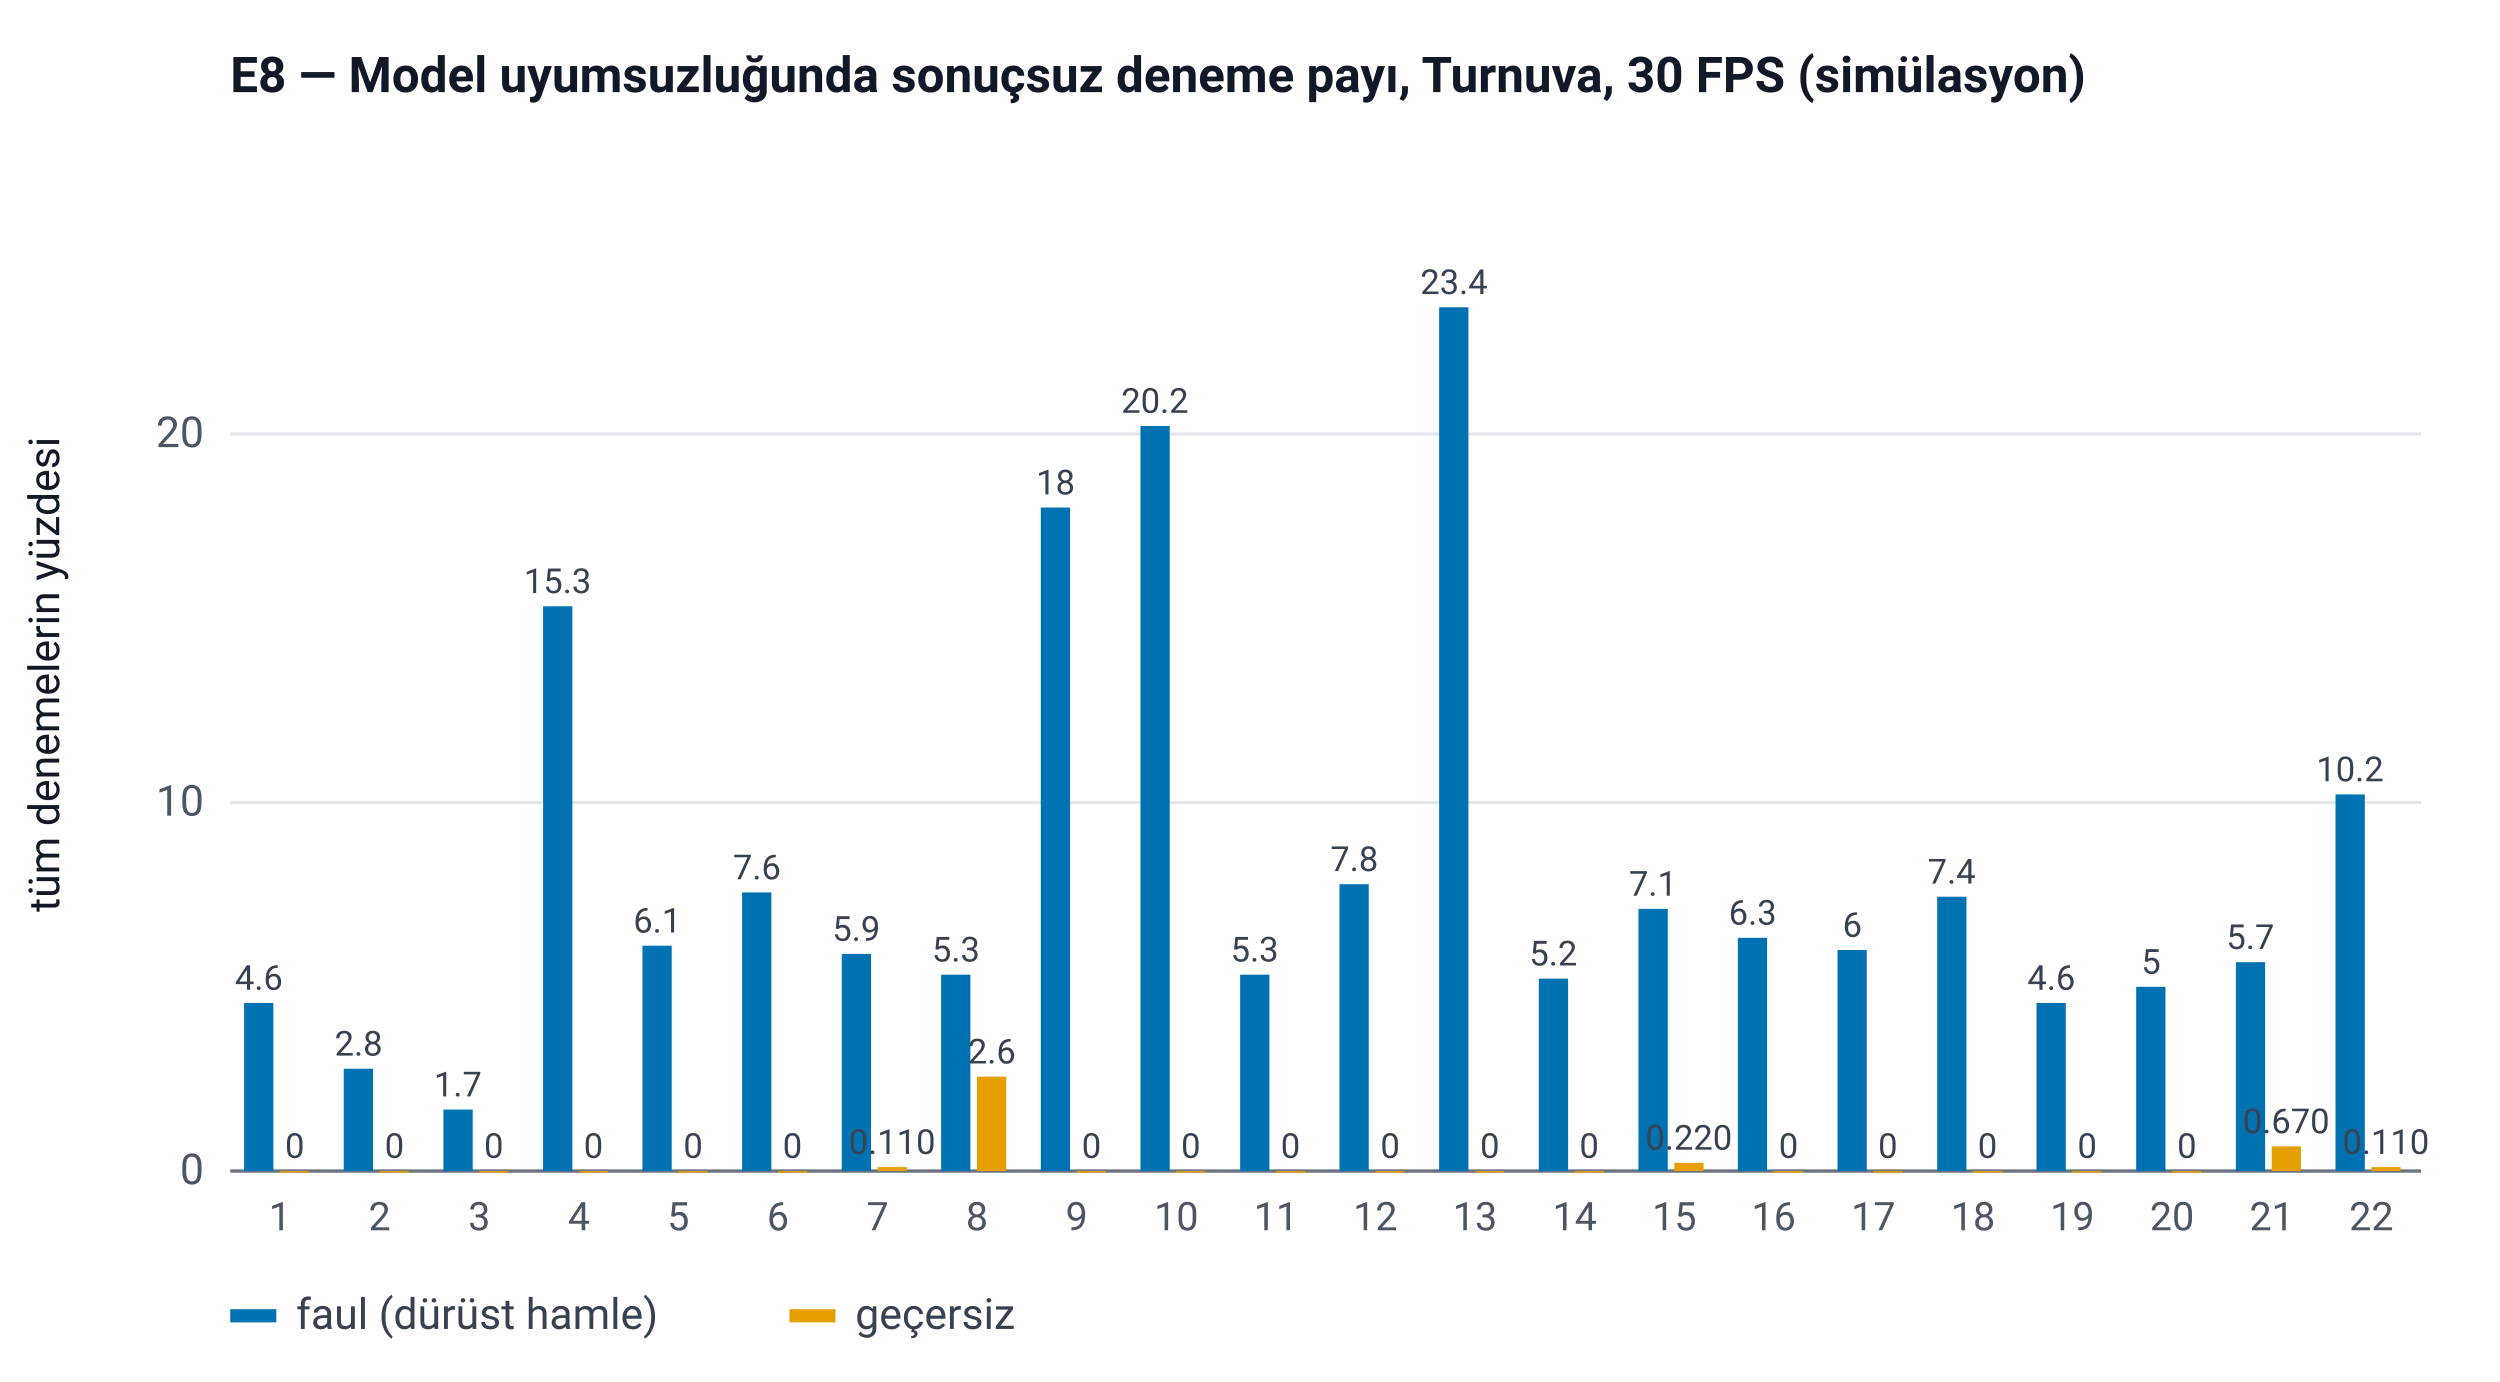
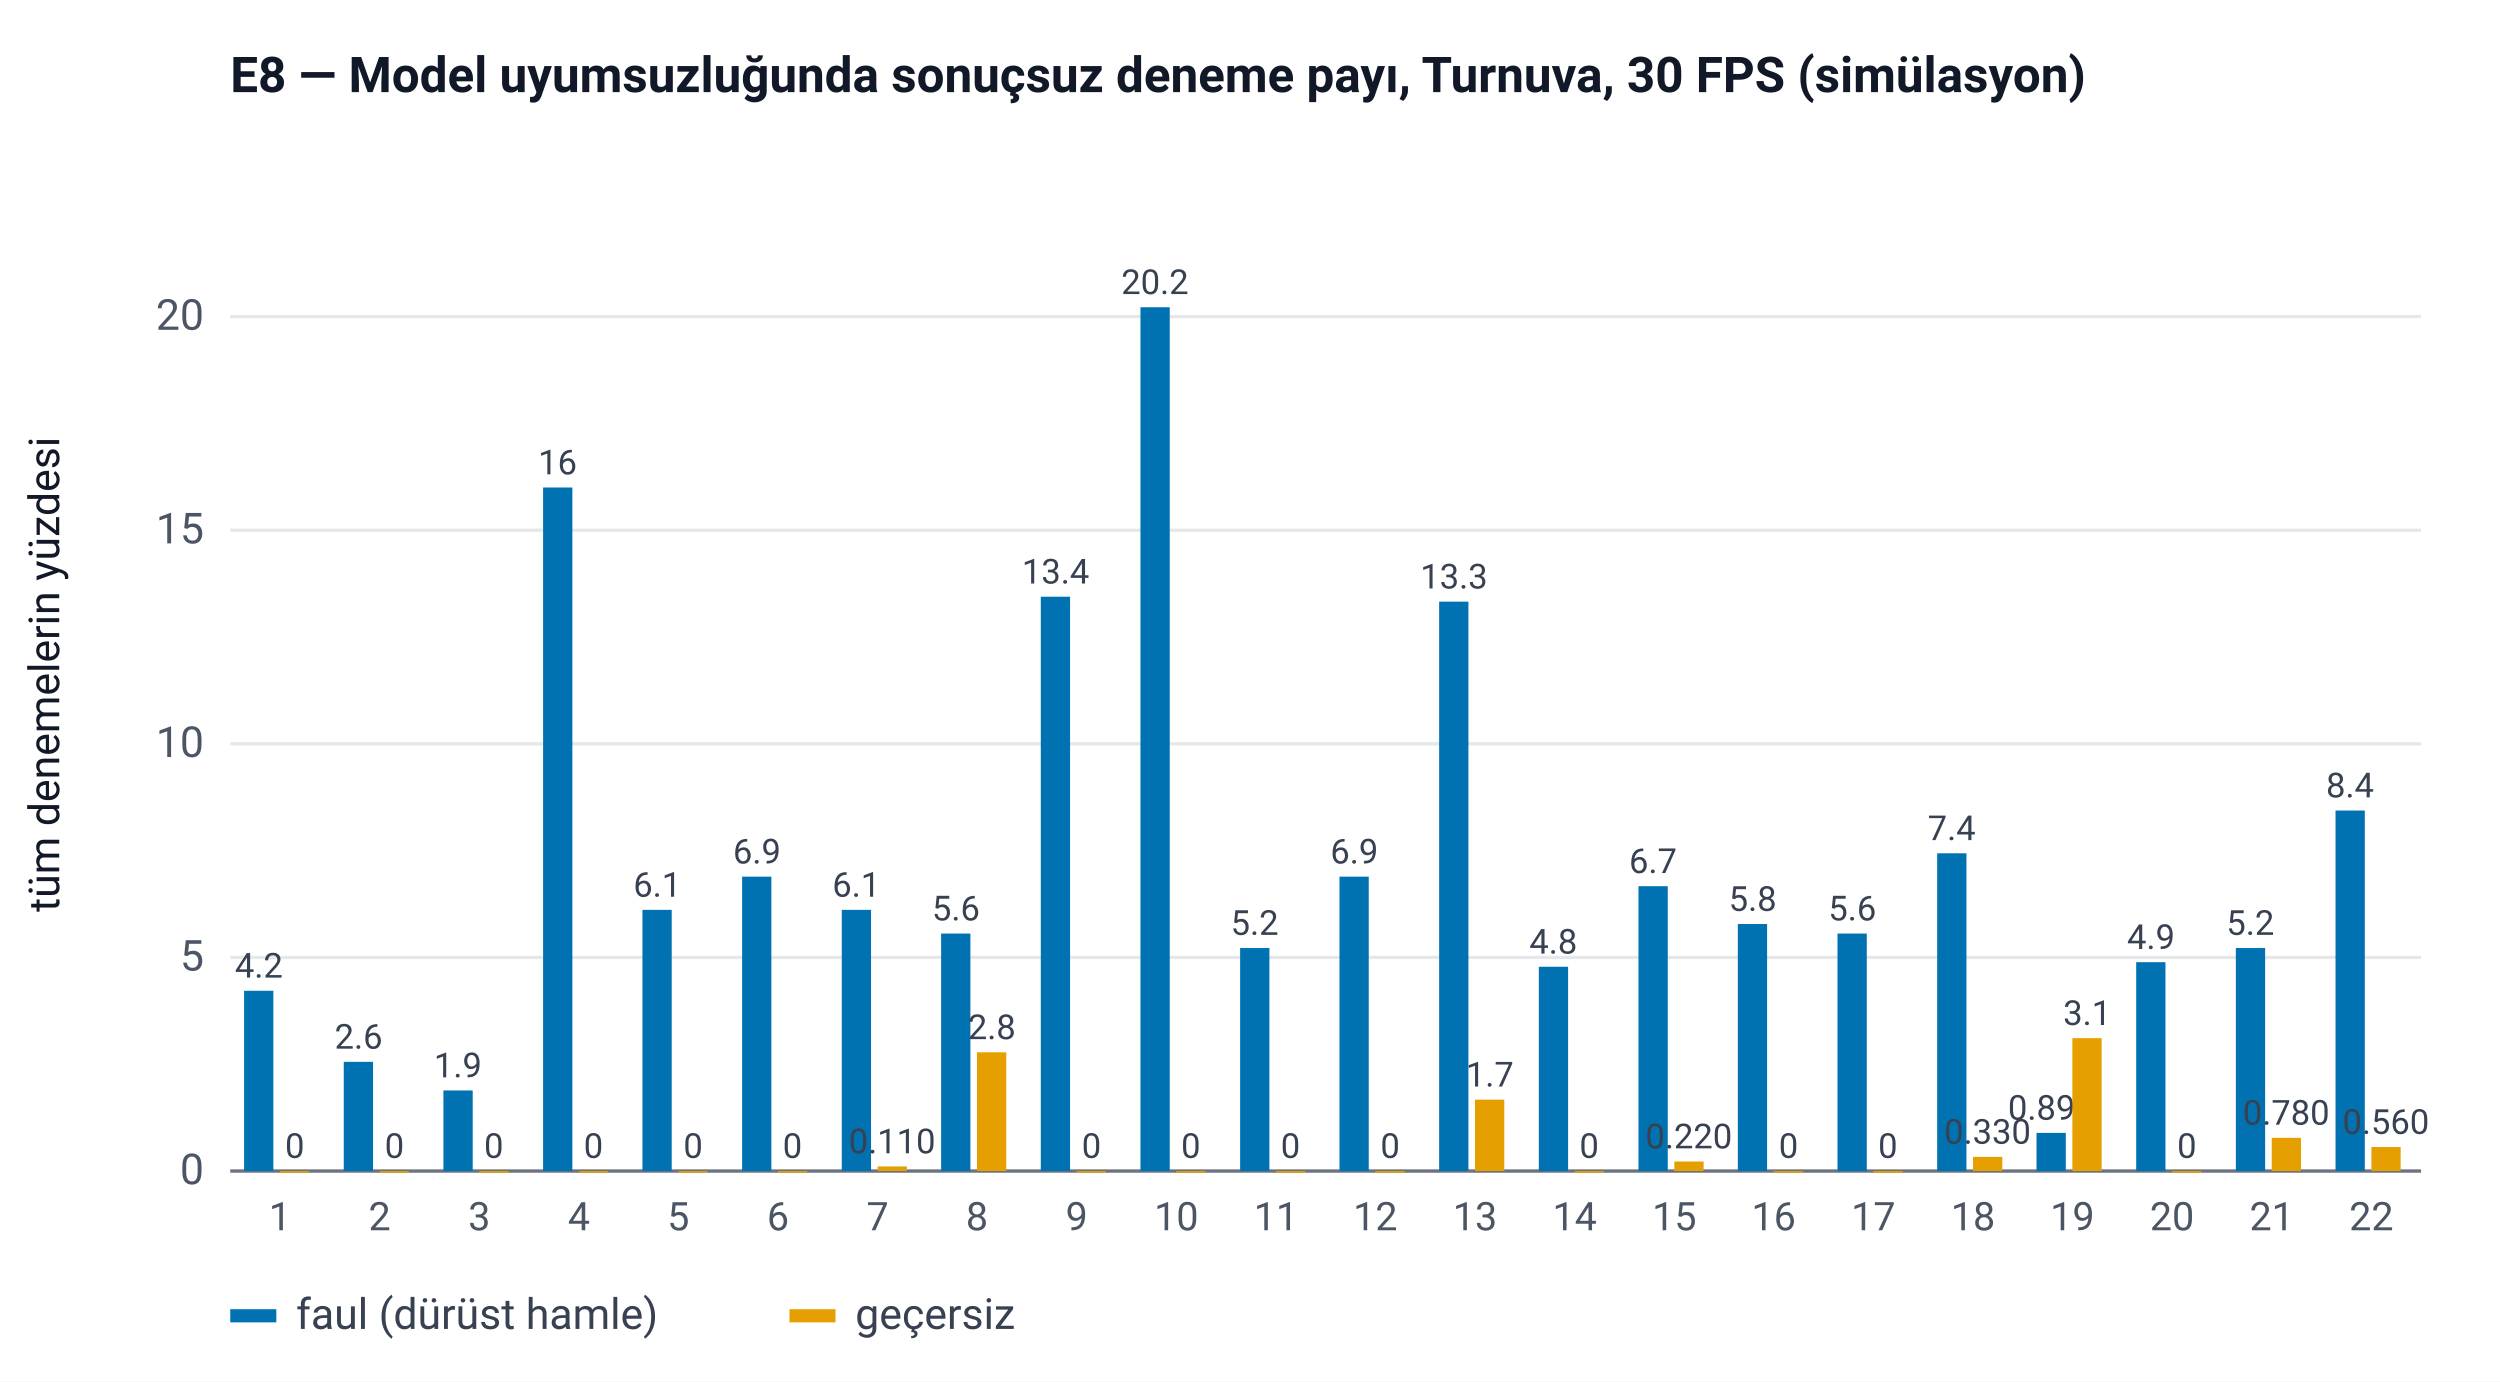
<svg xmlns="http://www.w3.org/2000/svg" viewBox="0 0 760 420" width="760" height="420" role="img" aria-label="E8 — Model uyumsuzluğunda sonuçsuz deneme payı, Turnuva, 30 FPS (simülasyon)" font-family="system-ui, 'Segoe UI', Roboto, sans-serif" font-size="13">
  <rect width="760" height="420" fill="#ffffff" />
  <text x="70" y="28" font-size="15" font-weight="600" fill="#111827">E8 — Model uyumsuzluğunda sonuçsuz deneme payı, Turnuva, 30 FPS (simülasyon)</text>
  <line x1="70" x2="736" y1="356" y2="356" stroke="#e5e7eb" />
  <text x="62" y="360" text-anchor="end" fill="#4b5563">0</text>
-   <line x1="70" x2="736" y1="243.966" y2="243.966" stroke="#e5e7eb" />
-   <text x="62" y="247.966" text-anchor="end" fill="#4b5563">10</text>
-   <line x1="70" x2="736" y1="131.931" y2="131.931" stroke="#e5e7eb" />
-   <text x="62" y="135.931" text-anchor="end" fill="#4b5563">20</text>
+   <line x1="70" x2="736" y1="291.062" y2="291.062" stroke="#e5e7eb" />
+   <text x="62" y="295.062" text-anchor="end" fill="#4b5563">5</text>
+   <line x1="70" x2="736" y1="226.124" y2="226.124" stroke="#e5e7eb" />
+   <text x="62" y="230.124" text-anchor="end" fill="#4b5563">10</text>
+   <line x1="70" x2="736" y1="161.186" y2="161.186" stroke="#e5e7eb" />
+   <text x="62" y="165.186" text-anchor="end" fill="#4b5563">15</text>
+   <line x1="70" x2="736" y1="96.249" y2="96.249" stroke="#e5e7eb" />
+   <text x="62" y="100.249" text-anchor="end" fill="#4b5563">20</text>
  <line x1="70" x2="736" y1="356" y2="356" stroke="#6b7280" />
  <text transform="translate(18, 205) rotate(-90)" text-anchor="middle" fill="#111827">tüm denemelerin yüzdesi</text>
-   <rect x="74.2" y="304.9" width="8.9" height="51.1" fill="#0072B2" />
-   <text x="78.7" y="300.9" text-anchor="middle" font-size="10.5" fill="#374151">4.6</text>
+   <rect x="74.2" y="301.2" width="8.9" height="54.8" fill="#0072B2" />
+   <text x="78.7" y="297.2" text-anchor="middle" font-size="10.5" fill="#374151">4.2</text>
  <rect x="85.1" y="356.0" width="8.9" height="0.5" fill="#E69F00" />
  <text x="89.6" y="352.0" text-anchor="middle" font-size="10.5" fill="#374151">0</text>
  <text x="85.1" y="374" text-anchor="middle" fill="#4b5563" font-size="12">1</text>
-   <rect x="104.5" y="324.9" width="8.9" height="31.1" fill="#0072B2" />
-   <text x="109.0" y="320.9" text-anchor="middle" font-size="10.5" fill="#374151">2.8</text>
+   <rect x="104.5" y="322.8" width="8.9" height="33.2" fill="#0072B2" />
+   <text x="109.0" y="318.8" text-anchor="middle" font-size="10.5" fill="#374151">2.6</text>
  <rect x="115.4" y="356.0" width="8.9" height="0.5" fill="#E69F00" />
  <text x="119.9" y="352.0" text-anchor="middle" font-size="10.5" fill="#374151">0</text>
  <text x="115.4" y="374" text-anchor="middle" fill="#4b5563" font-size="12">2</text>
-   <rect x="134.8" y="337.3" width="8.9" height="18.7" fill="#0072B2" />
-   <text x="139.2" y="333.3" text-anchor="middle" font-size="10.5" fill="#374151">1.7</text>
+   <rect x="134.8" y="331.5" width="8.9" height="24.5" fill="#0072B2" />
+   <text x="139.2" y="327.5" text-anchor="middle" font-size="10.5" fill="#374151">1.9</text>
  <rect x="145.7" y="356.0" width="8.9" height="0.5" fill="#E69F00" />
  <text x="150.1" y="352.0" text-anchor="middle" font-size="10.5" fill="#374151">0</text>
  <text x="145.7" y="374" text-anchor="middle" fill="#4b5563" font-size="12">3</text>
-   <rect x="165.1" y="184.3" width="8.9" height="171.7" fill="#0072B2" />
-   <text x="169.5" y="180.3" text-anchor="middle" font-size="10.5" fill="#374151">15.3</text>
+   <rect x="165.1" y="148.2" width="8.9" height="207.8" fill="#0072B2" />
+   <text x="169.5" y="144.2" text-anchor="middle" font-size="10.5" fill="#374151">16</text>
  <rect x="176.0" y="356.0" width="8.9" height="0.5" fill="#E69F00" />
  <text x="180.4" y="352.0" text-anchor="middle" font-size="10.5" fill="#374151">0</text>
  <text x="176.0" y="374" text-anchor="middle" fill="#4b5563" font-size="12">4</text>
-   <rect x="195.3" y="287.5" width="8.9" height="68.5" fill="#0072B2" />
-   <text x="199.8" y="283.5" text-anchor="middle" font-size="10.5" fill="#374151">6.1</text>
+   <rect x="195.3" y="276.6" width="8.9" height="79.4" fill="#0072B2" />
+   <text x="199.8" y="272.6" text-anchor="middle" font-size="10.5" fill="#374151">6.1</text>
  <rect x="206.2" y="356.0" width="8.9" height="0.5" fill="#E69F00" />
  <text x="210.7" y="352.0" text-anchor="middle" font-size="10.5" fill="#374151">0</text>
  <text x="206.2" y="374" text-anchor="middle" fill="#4b5563" font-size="12">5</text>
-   <rect x="225.6" y="271.3" width="8.9" height="84.7" fill="#0072B2" />
-   <text x="230.1" y="267.3" text-anchor="middle" font-size="10.5" fill="#374151">7.6</text>
+   <rect x="225.6" y="266.5" width="8.9" height="89.5" fill="#0072B2" />
+   <text x="230.1" y="262.5" text-anchor="middle" font-size="10.5" fill="#374151">6.9</text>
  <rect x="236.5" y="356.0" width="8.9" height="0.5" fill="#E69F00" />
  <text x="240.9" y="352.0" text-anchor="middle" font-size="10.5" fill="#374151">0</text>
  <text x="236.5" y="374" text-anchor="middle" fill="#4b5563" font-size="12">6</text>
-   <rect x="255.9" y="290.0" width="8.9" height="66.0" fill="#0072B2" />
-   <text x="260.3" y="286.0" text-anchor="middle" font-size="10.5" fill="#374151">5.9</text>
-   <rect x="266.8" y="354.8" width="8.9" height="1.2" fill="#E69F00" />
-   <text x="271.2" y="350.8" text-anchor="middle" font-size="10.5" fill="#374151">0.110</text>
+   <rect x="255.9" y="276.6" width="8.9" height="79.4" fill="#0072B2" />
+   <text x="260.3" y="272.6" text-anchor="middle" font-size="10.5" fill="#374151">6.1</text>
+   <rect x="266.8" y="354.6" width="8.9" height="1.4" fill="#E69F00" />
+   <text x="271.2" y="350.6" text-anchor="middle" font-size="10.5" fill="#374151">0.110</text>
  <text x="266.8" y="374" text-anchor="middle" fill="#4b5563" font-size="12">7</text>
-   <rect x="286.1" y="296.3" width="8.9" height="59.7" fill="#0072B2" />
-   <text x="290.6" y="292.3" text-anchor="middle" font-size="10.5" fill="#374151">5.3</text>
-   <rect x="297.0" y="327.3" width="8.9" height="28.7" fill="#E69F00" />
-   <text x="301.5" y="323.3" text-anchor="middle" font-size="10.5" fill="#374151">2.6</text>
+   <rect x="286.1" y="283.8" width="8.9" height="72.2" fill="#0072B2" />
+   <text x="290.6" y="279.8" text-anchor="middle" font-size="10.5" fill="#374151">5.6</text>
+   <rect x="297.0" y="319.9" width="8.9" height="36.1" fill="#E69F00" />
+   <text x="301.5" y="315.9" text-anchor="middle" font-size="10.5" fill="#374151">2.8</text>
  <text x="297.0" y="374" text-anchor="middle" fill="#4b5563" font-size="12">8</text>
-   <rect x="316.4" y="154.3" width="8.9" height="201.7" fill="#0072B2" />
-   <text x="320.9" y="150.3" text-anchor="middle" font-size="10.5" fill="#374151">18</text>
+   <rect x="316.4" y="181.4" width="8.9" height="174.6" fill="#0072B2" />
+   <text x="320.9" y="177.4" text-anchor="middle" font-size="10.5" fill="#374151">13.4</text>
  <rect x="327.3" y="356.0" width="8.9" height="0.5" fill="#E69F00" />
  <text x="331.8" y="352.0" text-anchor="middle" font-size="10.5" fill="#374151">0</text>
  <text x="327.3" y="374" text-anchor="middle" fill="#4b5563" font-size="12">9</text>
-   <rect x="346.7" y="129.5" width="8.9" height="226.5" fill="#0072B2" />
-   <text x="351.1" y="125.5" text-anchor="middle" font-size="10.5" fill="#374151">20.2</text>
+   <rect x="346.7" y="93.4" width="8.9" height="262.6" fill="#0072B2" />
+   <text x="351.1" y="89.4" text-anchor="middle" font-size="10.5" fill="#374151">20.2</text>
  <rect x="357.6" y="356.0" width="8.9" height="0.5" fill="#E69F00" />
  <text x="362.0" y="352.0" text-anchor="middle" font-size="10.5" fill="#374151">0</text>
  <text x="357.6" y="374" text-anchor="middle" fill="#4b5563" font-size="12">10</text>
-   <rect x="377.0" y="296.3" width="8.9" height="59.7" fill="#0072B2" />
-   <text x="381.4" y="292.3" text-anchor="middle" font-size="10.5" fill="#374151">5.3</text>
+   <rect x="377.0" y="288.2" width="8.9" height="67.8" fill="#0072B2" />
+   <text x="381.4" y="284.2" text-anchor="middle" font-size="10.5" fill="#374151">5.2</text>
  <rect x="387.9" y="356.0" width="8.9" height="0.5" fill="#E69F00" />
  <text x="392.3" y="352.0" text-anchor="middle" font-size="10.5" fill="#374151">0</text>
  <text x="387.9" y="374" text-anchor="middle" fill="#4b5563" font-size="12">11</text>
-   <rect x="407.2" y="268.8" width="8.9" height="87.2" fill="#0072B2" />
-   <text x="411.7" y="264.8" text-anchor="middle" font-size="10.5" fill="#374151">7.8</text>
+   <rect x="407.2" y="266.5" width="8.9" height="89.5" fill="#0072B2" />
+   <text x="411.7" y="262.5" text-anchor="middle" font-size="10.5" fill="#374151">6.9</text>
  <rect x="418.1" y="356.0" width="8.9" height="0.5" fill="#E69F00" />
  <text x="422.6" y="352.0" text-anchor="middle" font-size="10.5" fill="#374151">0</text>
  <text x="418.1" y="374" text-anchor="middle" fill="#4b5563" font-size="12">12</text>
-   <rect x="437.5" y="93.4" width="8.9" height="262.6" fill="#0072B2" />
-   <text x="442.0" y="89.4" text-anchor="middle" font-size="10.5" fill="#374151">23.4</text>
-   <rect x="448.4" y="356.0" width="8.9" height="0.5" fill="#E69F00" />
-   <text x="452.9" y="352.0" text-anchor="middle" font-size="10.5" fill="#374151">0</text>
+   <rect x="437.5" y="182.9" width="8.9" height="173.1" fill="#0072B2" />
+   <text x="442.0" y="178.9" text-anchor="middle" font-size="10.5" fill="#374151">13.3</text>
+   <rect x="448.4" y="334.3" width="8.9" height="21.7" fill="#E69F00" />
+   <text x="452.9" y="330.3" text-anchor="middle" font-size="10.5" fill="#374151">1.7</text>
  <text x="448.4" y="374" text-anchor="middle" fill="#4b5563" font-size="12">13</text>
-   <rect x="467.8" y="297.5" width="8.9" height="58.5" fill="#0072B2" />
-   <text x="472.2" y="293.5" text-anchor="middle" font-size="10.5" fill="#374151">5.2</text>
+   <rect x="467.8" y="293.9" width="8.9" height="62.1" fill="#0072B2" />
+   <text x="472.2" y="289.9" text-anchor="middle" font-size="10.5" fill="#374151">4.8</text>
  <rect x="478.7" y="356.0" width="8.9" height="0.5" fill="#E69F00" />
  <text x="483.1" y="352.0" text-anchor="middle" font-size="10.5" fill="#374151">0</text>
  <text x="478.7" y="374" text-anchor="middle" fill="#4b5563" font-size="12">14</text>
-   <rect x="498.1" y="276.3" width="8.9" height="79.7" fill="#0072B2" />
-   <text x="502.5" y="272.3" text-anchor="middle" font-size="10.5" fill="#374151">7.1</text>
-   <rect x="509.0" y="353.5" width="8.9" height="2.5" fill="#E69F00" />
-   <text x="513.4" y="349.5" text-anchor="middle" font-size="10.5" fill="#374151">0.220</text>
+   <rect x="498.1" y="269.4" width="8.9" height="86.6" fill="#0072B2" />
+   <text x="502.5" y="265.4" text-anchor="middle" font-size="10.5" fill="#374151">6.7</text>
+   <rect x="509.0" y="353.1" width="8.9" height="2.9" fill="#E69F00" />
+   <text x="513.4" y="349.1" text-anchor="middle" font-size="10.5" fill="#374151">0.220</text>
  <text x="509.0" y="374" text-anchor="middle" fill="#4b5563" font-size="12">15</text>
-   <rect x="528.3" y="285.1" width="8.9" height="70.9" fill="#0072B2" />
-   <text x="532.8" y="281.1" text-anchor="middle" font-size="10.5" fill="#374151">6.3</text>
+   <rect x="528.3" y="280.9" width="8.9" height="75.1" fill="#0072B2" />
+   <text x="532.8" y="276.9" text-anchor="middle" font-size="10.5" fill="#374151">5.8</text>
  <rect x="539.2" y="356.0" width="8.9" height="0.5" fill="#E69F00" />
  <text x="543.7" y="352.0" text-anchor="middle" font-size="10.5" fill="#374151">0</text>
  <text x="539.2" y="374" text-anchor="middle" fill="#4b5563" font-size="12">16</text>
-   <rect x="558.6" y="288.8" width="8.9" height="67.2" fill="#0072B2" />
-   <text x="563.1" y="284.8" text-anchor="middle" font-size="10.5" fill="#374151">6</text>
+   <rect x="558.6" y="283.8" width="8.9" height="72.2" fill="#0072B2" />
+   <text x="563.1" y="279.8" text-anchor="middle" font-size="10.5" fill="#374151">5.6</text>
  <rect x="569.5" y="356.0" width="8.9" height="0.5" fill="#E69F00" />
  <text x="573.9" y="352.0" text-anchor="middle" font-size="10.5" fill="#374151">0</text>
  <text x="569.5" y="374" text-anchor="middle" fill="#4b5563" font-size="12">17</text>
-   <rect x="588.9" y="272.6" width="8.9" height="83.4" fill="#0072B2" />
-   <text x="593.3" y="268.6" text-anchor="middle" font-size="10.5" fill="#374151">7.4</text>
-   <rect x="599.8" y="356.0" width="8.9" height="0.5" fill="#E69F00" />
-   <text x="604.2" y="352.0" text-anchor="middle" font-size="10.5" fill="#374151">0</text>
+   <rect x="588.9" y="259.4" width="8.9" height="96.6" fill="#0072B2" />
+   <text x="593.3" y="255.4" text-anchor="middle" font-size="10.5" fill="#374151">7.4</text>
+   <rect x="599.8" y="351.7" width="8.9" height="4.3" fill="#E69F00" />
+   <text x="604.2" y="347.7" text-anchor="middle" font-size="10.5" fill="#374151">0.330</text>
  <text x="599.8" y="374" text-anchor="middle" fill="#4b5563" font-size="12">18</text>
-   <rect x="619.1" y="304.9" width="8.9" height="51.1" fill="#0072B2" />
-   <text x="623.6" y="300.9" text-anchor="middle" font-size="10.5" fill="#374151">4.6</text>
-   <rect x="630.0" y="356.0" width="8.9" height="0.5" fill="#E69F00" />
-   <text x="634.5" y="352.0" text-anchor="middle" font-size="10.5" fill="#374151">0</text>
+   <rect x="619.1" y="344.4" width="8.9" height="11.6" fill="#0072B2" />
+   <text x="623.6" y="340.4" text-anchor="middle" font-size="10.5" fill="#374151">0.890</text>
+   <rect x="630.0" y="315.6" width="8.9" height="40.4" fill="#E69F00" />
+   <text x="634.5" y="311.6" text-anchor="middle" font-size="10.5" fill="#374151">3.1</text>
  <text x="630.0" y="374" text-anchor="middle" fill="#4b5563" font-size="12">19</text>
-   <rect x="649.4" y="300.0" width="8.9" height="56.0" fill="#0072B2" />
-   <text x="653.9" y="296.0" text-anchor="middle" font-size="10.5" fill="#374151">5</text>
+   <rect x="649.4" y="292.5" width="8.9" height="63.5" fill="#0072B2" />
+   <text x="653.9" y="288.5" text-anchor="middle" font-size="10.5" fill="#374151">4.9</text>
  <rect x="660.3" y="356.0" width="8.9" height="0.5" fill="#E69F00" />
  <text x="664.8" y="352.0" text-anchor="middle" font-size="10.5" fill="#374151">0</text>
  <text x="660.3" y="374" text-anchor="middle" fill="#4b5563" font-size="12">20</text>
-   <rect x="679.7" y="292.5" width="8.9" height="63.5" fill="#0072B2" />
-   <text x="684.1" y="288.5" text-anchor="middle" font-size="10.5" fill="#374151">5.7</text>
-   <rect x="690.6" y="348.5" width="8.9" height="7.5" fill="#E69F00" />
-   <text x="695.0" y="344.5" text-anchor="middle" font-size="10.5" fill="#374151">0.670</text>
+   <rect x="679.7" y="288.2" width="8.9" height="67.8" fill="#0072B2" />
+   <text x="684.1" y="284.2" text-anchor="middle" font-size="10.5" fill="#374151">5.2</text>
+   <rect x="690.6" y="345.9" width="8.9" height="10.1" fill="#E69F00" />
+   <text x="695.0" y="341.9" text-anchor="middle" font-size="10.5" fill="#374151">0.780</text>
  <text x="690.6" y="374" text-anchor="middle" fill="#4b5563" font-size="12">21</text>
-   <rect x="710.0" y="241.5" width="8.9" height="114.5" fill="#0072B2" />
-   <text x="714.4" y="237.5" text-anchor="middle" font-size="10.5" fill="#374151">10.2</text>
-   <rect x="720.9" y="354.8" width="8.9" height="1.2" fill="#E69F00" />
-   <text x="725.3" y="350.8" text-anchor="middle" font-size="10.5" fill="#374151">0.110</text>
+   <rect x="710.0" y="246.4" width="8.9" height="109.6" fill="#0072B2" />
+   <text x="714.4" y="242.4" text-anchor="middle" font-size="10.5" fill="#374151">8.4</text>
+   <rect x="720.9" y="348.7" width="8.9" height="7.3" fill="#E69F00" />
+   <text x="725.3" y="344.7" text-anchor="middle" font-size="10.5" fill="#374151">0.560</text>
  <text x="720.9" y="374" text-anchor="middle" fill="#4b5563" font-size="12">22</text>
  <g transform="translate(70, 404)">
    <rect width="14" height="4" y="-6" fill="#0072B2" />
    <text x="20" fill="#374151">faul (dürüst hamle)</text>
  </g>
  <g transform="translate(240, 404)">
    <rect width="14" height="4" y="-6" fill="#E69F00" />
    <text x="20" fill="#374151">geçersiz</text>
  </g>
</svg>
